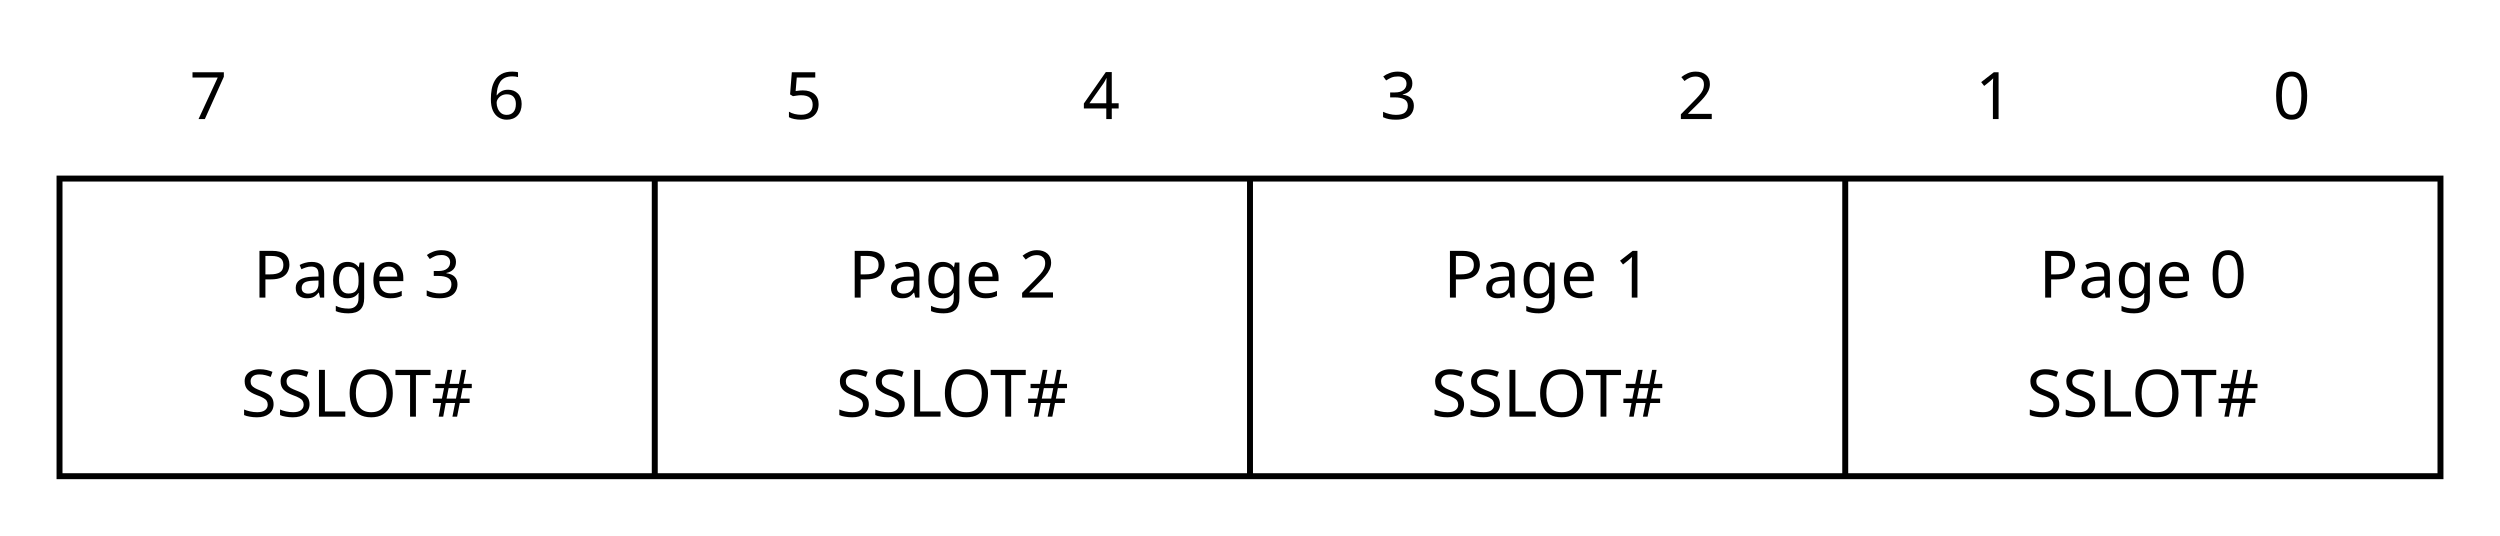
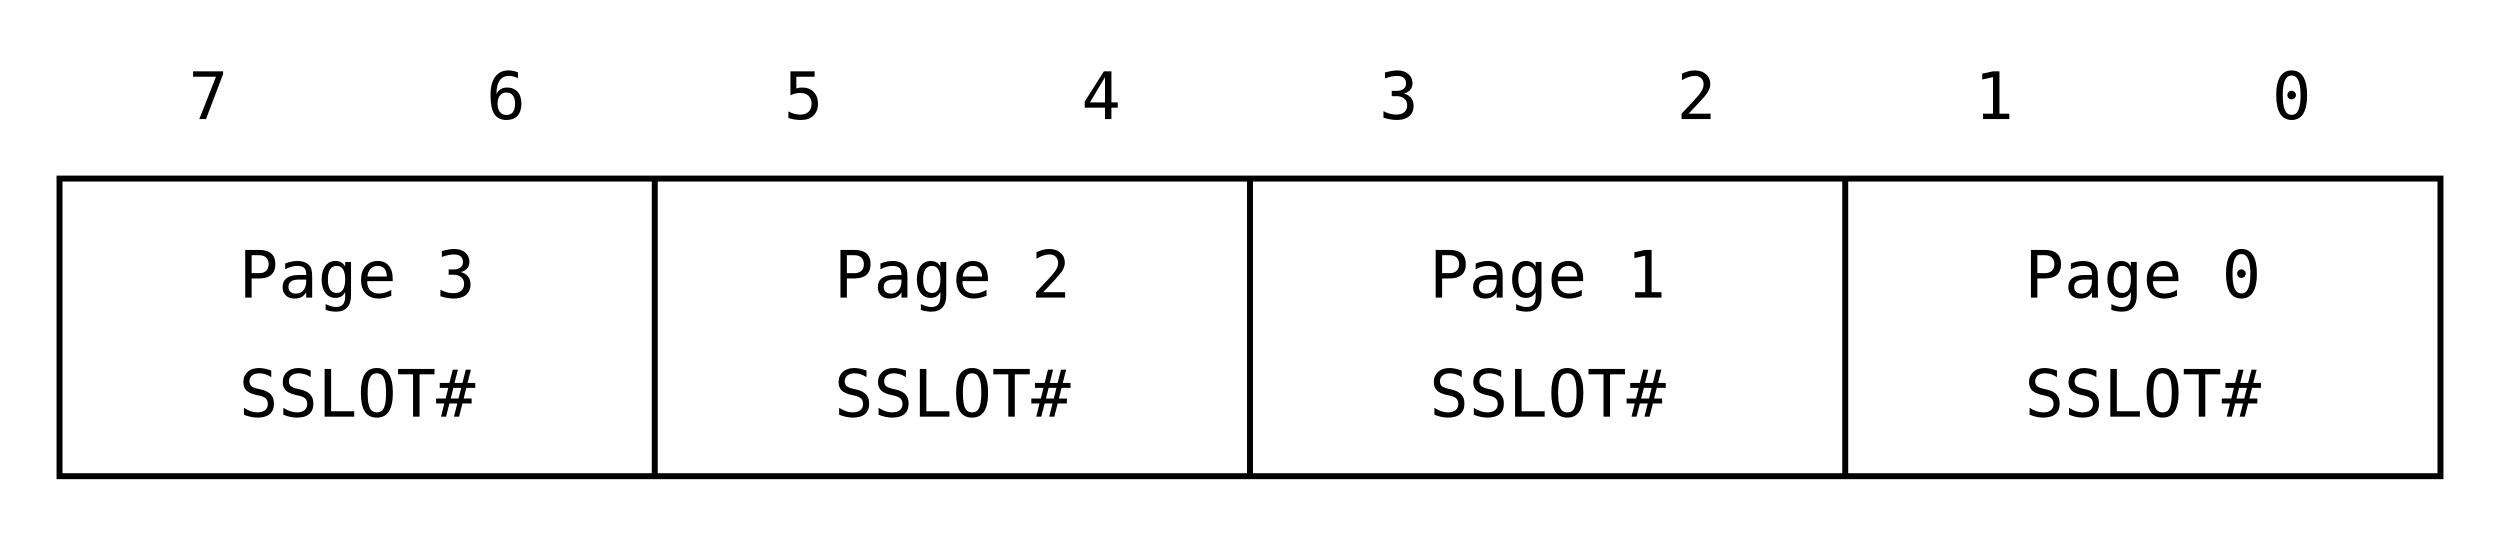
<svg xmlns="http://www.w3.org/2000/svg" width="420px" height="90px" version="1.1" baseProfile="full">
  <g transform="translate(10,10)">
-     <g font-family="SFMono-Regular" font-size="11" fill="black" stroke="none" text-anchor="middle">
+     <g font-family="Lucida Console, Monaco, monospace" font-size="11" fill="black" stroke="none" text-anchor="middle">
      <text x="25" y="10">7</text>
      <text x="75" y="10">6</text>
      <text x="125" y="10">5</text>
      <text x="175" y="10">4</text>
      <text x="225" y="10">3</text>
      <text x="275" y="10">2</text>
      <text x="325" y="10">1</text>
      <text x="375" y="10">0</text>
      <text x="50" y="40">Page 3</text>
      <text x="50" y="60">SSLOT#</text>
      <text x="150" y="40">Page 2</text>
      <text x="150" y="60">SSLOT#</text>
      <text x="250" y="40">Page 1</text>
      <text x="250" y="60">SSLOT#</text>
      <text x="350" y="40">Page 0</text>
      <text x="350" y="60">SSLOT#</text>
    </g>
    <g fill="none" stroke="black">
      <rect x="0" y="20" width="400px" height="50px" />
      <path d="M100,20 v50 m100,0 v-50 m100,0 v50" />
    </g>
  </g>
</svg>
